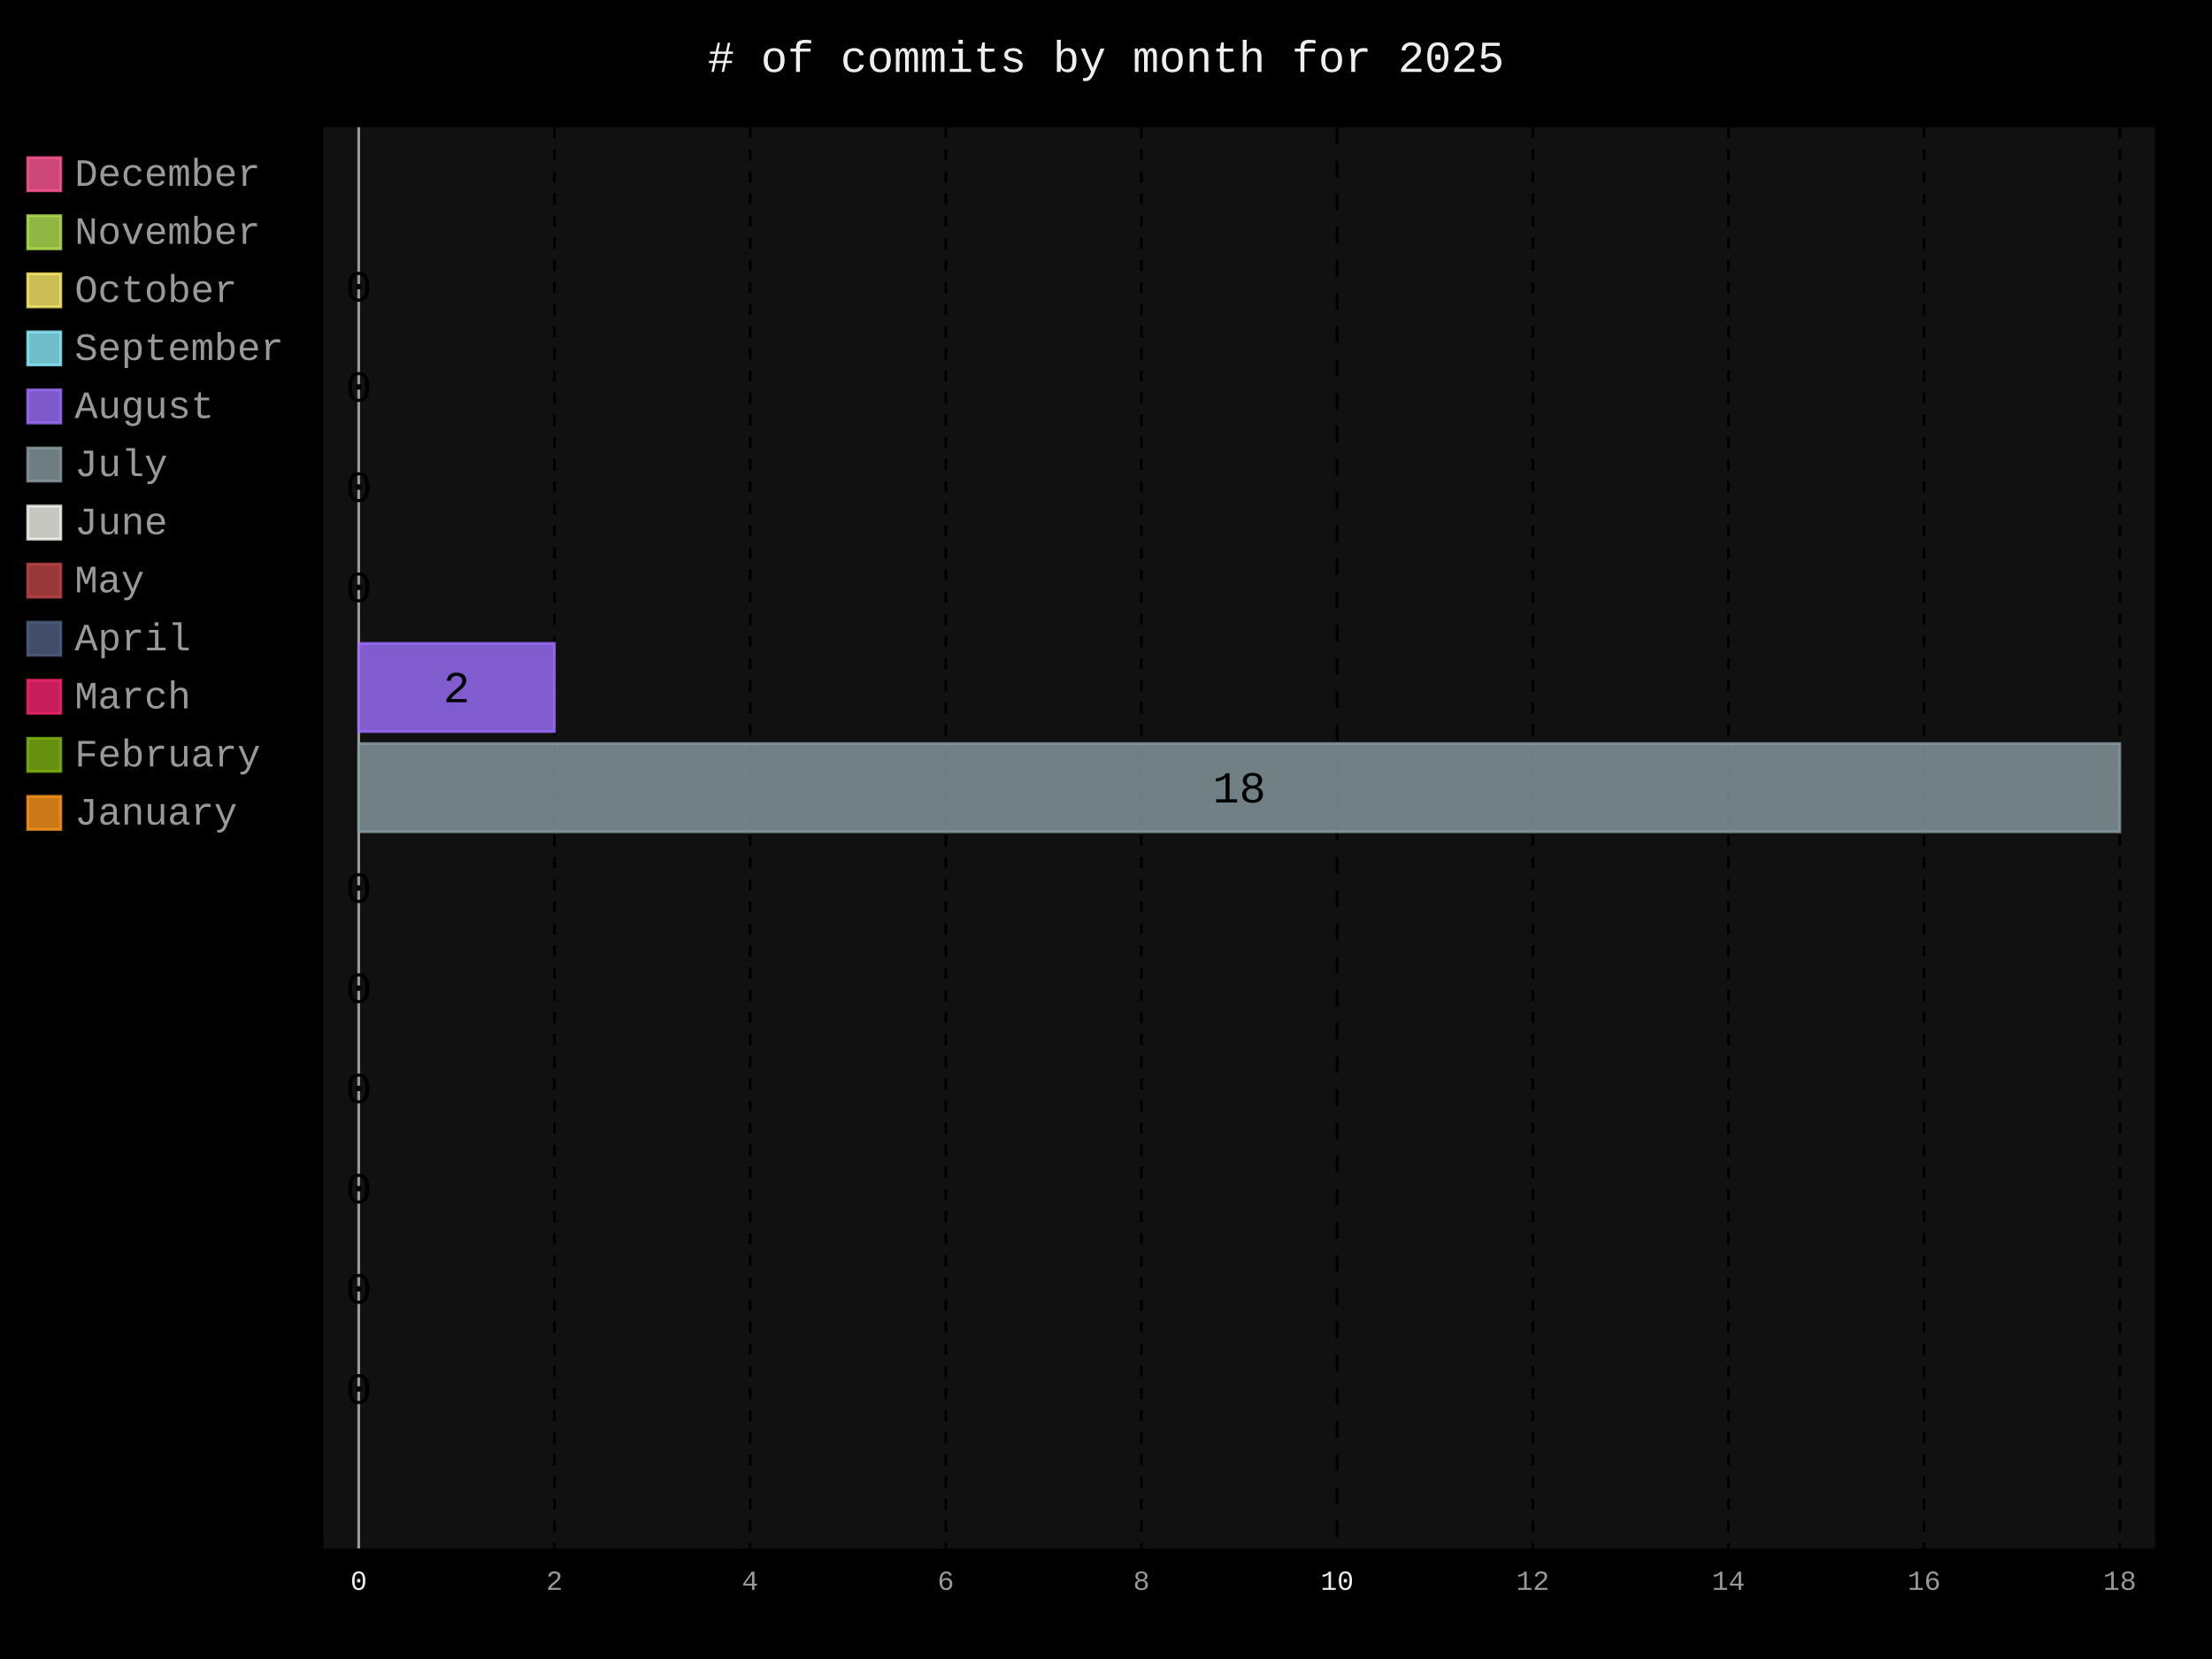
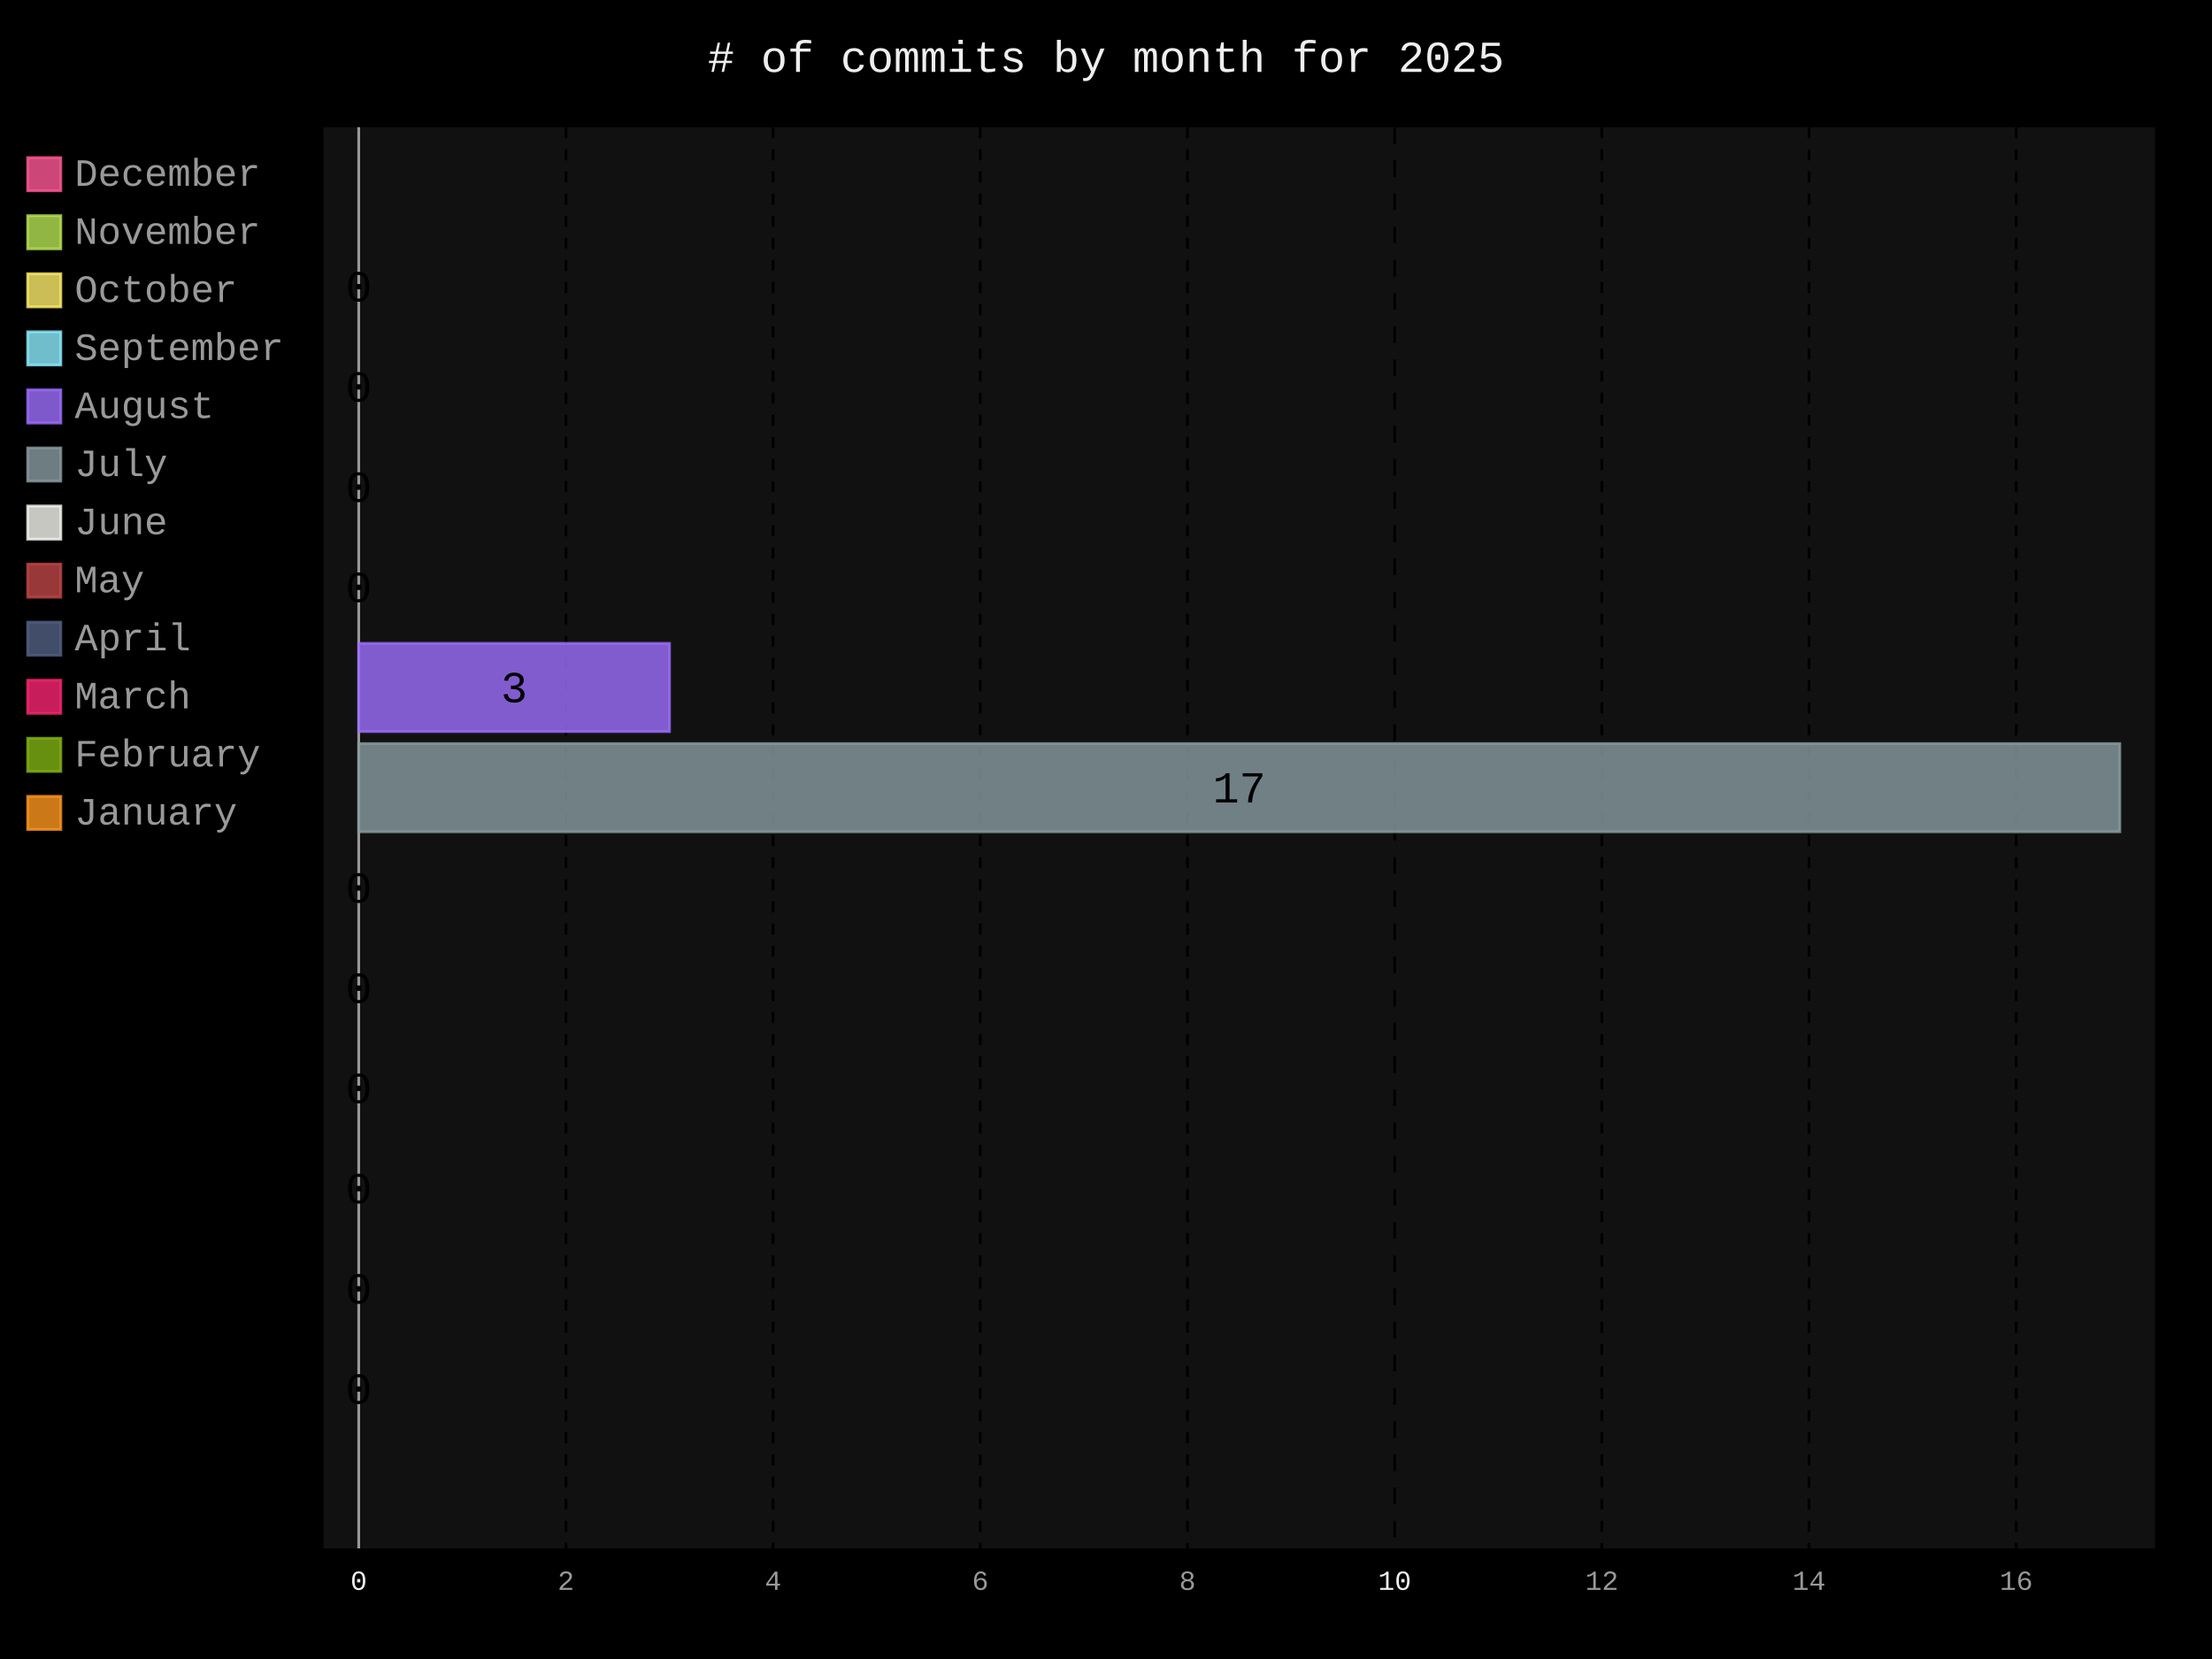
- <svg xmlns="http://www.w3.org/2000/svg" id="chart-efb9f5c8-aaeb-4436-b0f5-dc4fff2dd03d" class="pygal-chart" viewBox="0 0 800 600">
+ <svg xmlns="http://www.w3.org/2000/svg" id="chart-140ae059-1e25-4ed1-b0a9-c5d43be1c5d0" class="pygal-chart" viewBox="0 0 800 600">
  <defs>
-     <style type="text/css">#chart-efb9f5c8-aaeb-4436-b0f5-dc4fff2dd03d{-webkit-user-select:none;-webkit-font-smoothing:antialiased;font-family:Consolas,"Liberation Mono",Menlo,Courier,monospace}#chart-efb9f5c8-aaeb-4436-b0f5-dc4fff2dd03d .title{font-family:Consolas,"Liberation Mono",Menlo,Courier,monospace;font-size:16px}#chart-efb9f5c8-aaeb-4436-b0f5-dc4fff2dd03d .legends .legend text{font-family:Consolas,"Liberation Mono",Menlo,Courier,monospace;font-size:14px}#chart-efb9f5c8-aaeb-4436-b0f5-dc4fff2dd03d .axis text{font-family:Consolas,"Liberation Mono",Menlo,Courier,monospace;font-size:10px}#chart-efb9f5c8-aaeb-4436-b0f5-dc4fff2dd03d .axis text.major{font-family:Consolas,"Liberation Mono",Menlo,Courier,monospace;font-size:10px}#chart-efb9f5c8-aaeb-4436-b0f5-dc4fff2dd03d .text-overlay text.value{font-family:Consolas,"Liberation Mono",Menlo,Courier,monospace;font-size:16px}#chart-efb9f5c8-aaeb-4436-b0f5-dc4fff2dd03d .text-overlay text.label{font-family:Consolas,"Liberation Mono",Menlo,Courier,monospace;font-size:10px}#chart-efb9f5c8-aaeb-4436-b0f5-dc4fff2dd03d .tooltip{font-family:Consolas,"Liberation Mono",Menlo,Courier,monospace;font-size:14px}#chart-efb9f5c8-aaeb-4436-b0f5-dc4fff2dd03d text.no_data{font-family:Consolas,"Liberation Mono",Menlo,Courier,monospace;font-size:64px}
- #chart-efb9f5c8-aaeb-4436-b0f5-dc4fff2dd03d{background-color:black}#chart-efb9f5c8-aaeb-4436-b0f5-dc4fff2dd03d path,#chart-efb9f5c8-aaeb-4436-b0f5-dc4fff2dd03d line,#chart-efb9f5c8-aaeb-4436-b0f5-dc4fff2dd03d rect,#chart-efb9f5c8-aaeb-4436-b0f5-dc4fff2dd03d circle{-webkit-transition:250ms;-moz-transition:250ms;transition:250ms}#chart-efb9f5c8-aaeb-4436-b0f5-dc4fff2dd03d .graph &gt; .background{fill:black}#chart-efb9f5c8-aaeb-4436-b0f5-dc4fff2dd03d .plot &gt; .background{fill:#111}#chart-efb9f5c8-aaeb-4436-b0f5-dc4fff2dd03d .graph{fill:#999}#chart-efb9f5c8-aaeb-4436-b0f5-dc4fff2dd03d text.no_data{fill:#eee}#chart-efb9f5c8-aaeb-4436-b0f5-dc4fff2dd03d .title{fill:#eee}#chart-efb9f5c8-aaeb-4436-b0f5-dc4fff2dd03d .legends .legend text{fill:#999}#chart-efb9f5c8-aaeb-4436-b0f5-dc4fff2dd03d .legends .legend:hover text{fill:#eee}#chart-efb9f5c8-aaeb-4436-b0f5-dc4fff2dd03d .axis .line{stroke:#eee}#chart-efb9f5c8-aaeb-4436-b0f5-dc4fff2dd03d .axis .guide.line{stroke:#555}#chart-efb9f5c8-aaeb-4436-b0f5-dc4fff2dd03d .axis .major.line{stroke:#999}#chart-efb9f5c8-aaeb-4436-b0f5-dc4fff2dd03d .axis text.major{fill:#eee}#chart-efb9f5c8-aaeb-4436-b0f5-dc4fff2dd03d .axis.y .guides:hover .guide.line,#chart-efb9f5c8-aaeb-4436-b0f5-dc4fff2dd03d .line-graph .axis.x .guides:hover .guide.line,#chart-efb9f5c8-aaeb-4436-b0f5-dc4fff2dd03d .stackedline-graph .axis.x .guides:hover .guide.line,#chart-efb9f5c8-aaeb-4436-b0f5-dc4fff2dd03d .xy-graph .axis.x .guides:hover .guide.line{stroke:#eee}#chart-efb9f5c8-aaeb-4436-b0f5-dc4fff2dd03d .axis .guides:hover text{fill:#eee}#chart-efb9f5c8-aaeb-4436-b0f5-dc4fff2dd03d .reactive{fill-opacity:.8;stroke-opacity:.8;stroke-width:1}#chart-efb9f5c8-aaeb-4436-b0f5-dc4fff2dd03d .ci{stroke:#999}#chart-efb9f5c8-aaeb-4436-b0f5-dc4fff2dd03d .reactive.active,#chart-efb9f5c8-aaeb-4436-b0f5-dc4fff2dd03d .active .reactive{fill-opacity:.4;stroke-opacity:.9;stroke-width:4}#chart-efb9f5c8-aaeb-4436-b0f5-dc4fff2dd03d .ci .reactive.active{stroke-width:1.5}#chart-efb9f5c8-aaeb-4436-b0f5-dc4fff2dd03d .series text{fill:#eee}#chart-efb9f5c8-aaeb-4436-b0f5-dc4fff2dd03d .tooltip rect{fill:#111;stroke:#eee;-webkit-transition:opacity 250ms;-moz-transition:opacity 250ms;transition:opacity 250ms}#chart-efb9f5c8-aaeb-4436-b0f5-dc4fff2dd03d .tooltip .label{fill:#999}#chart-efb9f5c8-aaeb-4436-b0f5-dc4fff2dd03d .tooltip .label{fill:#999}#chart-efb9f5c8-aaeb-4436-b0f5-dc4fff2dd03d .tooltip .legend{font-size:.8em;fill:#555}#chart-efb9f5c8-aaeb-4436-b0f5-dc4fff2dd03d .tooltip .x_label{font-size:.6em;fill:#eee}#chart-efb9f5c8-aaeb-4436-b0f5-dc4fff2dd03d .tooltip .xlink{font-size:.5em;text-decoration:underline}#chart-efb9f5c8-aaeb-4436-b0f5-dc4fff2dd03d .tooltip .value{font-size:1.5em}#chart-efb9f5c8-aaeb-4436-b0f5-dc4fff2dd03d .bound{font-size:.5em}#chart-efb9f5c8-aaeb-4436-b0f5-dc4fff2dd03d .max-value{font-size:.75em;fill:#555}#chart-efb9f5c8-aaeb-4436-b0f5-dc4fff2dd03d .map-element{fill:#111;stroke:#555 !important}#chart-efb9f5c8-aaeb-4436-b0f5-dc4fff2dd03d .map-element .reactive{fill-opacity:inherit;stroke-opacity:inherit}#chart-efb9f5c8-aaeb-4436-b0f5-dc4fff2dd03d .color-0,#chart-efb9f5c8-aaeb-4436-b0f5-dc4fff2dd03d .color-0 a:visited{stroke:#ff5995;fill:#ff5995}#chart-efb9f5c8-aaeb-4436-b0f5-dc4fff2dd03d .color-1,#chart-efb9f5c8-aaeb-4436-b0f5-dc4fff2dd03d .color-1 a:visited{stroke:#b6e354;fill:#b6e354}#chart-efb9f5c8-aaeb-4436-b0f5-dc4fff2dd03d .color-2,#chart-efb9f5c8-aaeb-4436-b0f5-dc4fff2dd03d .color-2 a:visited{stroke:#feed6c;fill:#feed6c}#chart-efb9f5c8-aaeb-4436-b0f5-dc4fff2dd03d .color-3,#chart-efb9f5c8-aaeb-4436-b0f5-dc4fff2dd03d .color-3 a:visited{stroke:#8cedff;fill:#8cedff}#chart-efb9f5c8-aaeb-4436-b0f5-dc4fff2dd03d .color-4,#chart-efb9f5c8-aaeb-4436-b0f5-dc4fff2dd03d .color-4 a:visited{stroke:#9e6ffe;fill:#9e6ffe}#chart-efb9f5c8-aaeb-4436-b0f5-dc4fff2dd03d .color-5,#chart-efb9f5c8-aaeb-4436-b0f5-dc4fff2dd03d .color-5 a:visited{stroke:#899ca1;fill:#899ca1}#chart-efb9f5c8-aaeb-4436-b0f5-dc4fff2dd03d .color-6,#chart-efb9f5c8-aaeb-4436-b0f5-dc4fff2dd03d .color-6 a:visited{stroke:#f8f8f2;fill:#f8f8f2}#chart-efb9f5c8-aaeb-4436-b0f5-dc4fff2dd03d .color-7,#chart-efb9f5c8-aaeb-4436-b0f5-dc4fff2dd03d .color-7 a:visited{stroke:#bf4646;fill:#bf4646}#chart-efb9f5c8-aaeb-4436-b0f5-dc4fff2dd03d .color-8,#chart-efb9f5c8-aaeb-4436-b0f5-dc4fff2dd03d .color-8 a:visited{stroke:#516083;fill:#516083}#chart-efb9f5c8-aaeb-4436-b0f5-dc4fff2dd03d .color-9,#chart-efb9f5c8-aaeb-4436-b0f5-dc4fff2dd03d .color-9 a:visited{stroke:#f92672;fill:#f92672}#chart-efb9f5c8-aaeb-4436-b0f5-dc4fff2dd03d .color-10,#chart-efb9f5c8-aaeb-4436-b0f5-dc4fff2dd03d .color-10 a:visited{stroke:#82b414;fill:#82b414}#chart-efb9f5c8-aaeb-4436-b0f5-dc4fff2dd03d .color-11,#chart-efb9f5c8-aaeb-4436-b0f5-dc4fff2dd03d .color-11 a:visited{stroke:#fd971f;fill:#fd971f}#chart-efb9f5c8-aaeb-4436-b0f5-dc4fff2dd03d .text-overlay .color-0 text{fill:black}#chart-efb9f5c8-aaeb-4436-b0f5-dc4fff2dd03d .text-overlay .color-1 text{fill:black}#chart-efb9f5c8-aaeb-4436-b0f5-dc4fff2dd03d .text-overlay .color-2 text{fill:black}#chart-efb9f5c8-aaeb-4436-b0f5-dc4fff2dd03d .text-overlay .color-3 text{fill:black}#chart-efb9f5c8-aaeb-4436-b0f5-dc4fff2dd03d .text-overlay .color-4 text{fill:black}#chart-efb9f5c8-aaeb-4436-b0f5-dc4fff2dd03d .text-overlay .color-5 text{fill:black}#chart-efb9f5c8-aaeb-4436-b0f5-dc4fff2dd03d .text-overlay .color-6 text{fill:black}#chart-efb9f5c8-aaeb-4436-b0f5-dc4fff2dd03d .text-overlay .color-7 text{fill:black}#chart-efb9f5c8-aaeb-4436-b0f5-dc4fff2dd03d .text-overlay .color-8 text{fill:black}#chart-efb9f5c8-aaeb-4436-b0f5-dc4fff2dd03d .text-overlay .color-9 text{fill:black}#chart-efb9f5c8-aaeb-4436-b0f5-dc4fff2dd03d .text-overlay .color-10 text{fill:black}#chart-efb9f5c8-aaeb-4436-b0f5-dc4fff2dd03d .text-overlay .color-11 text{fill:black}
- #chart-efb9f5c8-aaeb-4436-b0f5-dc4fff2dd03d text.no_data{text-anchor:middle}#chart-efb9f5c8-aaeb-4436-b0f5-dc4fff2dd03d .guide.line{fill:none}#chart-efb9f5c8-aaeb-4436-b0f5-dc4fff2dd03d .centered{text-anchor:middle}#chart-efb9f5c8-aaeb-4436-b0f5-dc4fff2dd03d .title{text-anchor:middle}#chart-efb9f5c8-aaeb-4436-b0f5-dc4fff2dd03d .legends .legend text{fill-opacity:1}#chart-efb9f5c8-aaeb-4436-b0f5-dc4fff2dd03d .axis.x text{text-anchor:middle}#chart-efb9f5c8-aaeb-4436-b0f5-dc4fff2dd03d .axis.x:not(.web) text[transform]{text-anchor:start}#chart-efb9f5c8-aaeb-4436-b0f5-dc4fff2dd03d .axis.x:not(.web) text[transform].backwards{text-anchor:end}#chart-efb9f5c8-aaeb-4436-b0f5-dc4fff2dd03d .axis.y text{text-anchor:end}#chart-efb9f5c8-aaeb-4436-b0f5-dc4fff2dd03d .axis.y text[transform].backwards{text-anchor:start}#chart-efb9f5c8-aaeb-4436-b0f5-dc4fff2dd03d .axis.y2 text{text-anchor:start}#chart-efb9f5c8-aaeb-4436-b0f5-dc4fff2dd03d .axis.y2 text[transform].backwards{text-anchor:end}#chart-efb9f5c8-aaeb-4436-b0f5-dc4fff2dd03d .axis .guide.line{stroke-dasharray:4,4;stroke:black}#chart-efb9f5c8-aaeb-4436-b0f5-dc4fff2dd03d .axis .major.guide.line{stroke-dasharray:6,6;stroke:black}#chart-efb9f5c8-aaeb-4436-b0f5-dc4fff2dd03d .horizontal .axis.y .guide.line,#chart-efb9f5c8-aaeb-4436-b0f5-dc4fff2dd03d .horizontal .axis.y2 .guide.line,#chart-efb9f5c8-aaeb-4436-b0f5-dc4fff2dd03d .vertical .axis.x .guide.line{opacity:0}#chart-efb9f5c8-aaeb-4436-b0f5-dc4fff2dd03d .horizontal .axis.always_show .guide.line,#chart-efb9f5c8-aaeb-4436-b0f5-dc4fff2dd03d .vertical .axis.always_show .guide.line{opacity:1 !important}#chart-efb9f5c8-aaeb-4436-b0f5-dc4fff2dd03d .axis.y .guides:hover .guide.line,#chart-efb9f5c8-aaeb-4436-b0f5-dc4fff2dd03d .axis.y2 .guides:hover .guide.line,#chart-efb9f5c8-aaeb-4436-b0f5-dc4fff2dd03d .axis.x .guides:hover .guide.line{opacity:1}#chart-efb9f5c8-aaeb-4436-b0f5-dc4fff2dd03d .axis .guides:hover text{opacity:1}#chart-efb9f5c8-aaeb-4436-b0f5-dc4fff2dd03d .nofill{fill:none}#chart-efb9f5c8-aaeb-4436-b0f5-dc4fff2dd03d .subtle-fill{fill-opacity:.2}#chart-efb9f5c8-aaeb-4436-b0f5-dc4fff2dd03d .dot{stroke-width:1px;fill-opacity:1;stroke-opacity:1}#chart-efb9f5c8-aaeb-4436-b0f5-dc4fff2dd03d .dot.active{stroke-width:5px}#chart-efb9f5c8-aaeb-4436-b0f5-dc4fff2dd03d .dot.negative{fill:transparent}#chart-efb9f5c8-aaeb-4436-b0f5-dc4fff2dd03d text,#chart-efb9f5c8-aaeb-4436-b0f5-dc4fff2dd03d tspan{stroke:none !important}#chart-efb9f5c8-aaeb-4436-b0f5-dc4fff2dd03d .series text.active{opacity:1}#chart-efb9f5c8-aaeb-4436-b0f5-dc4fff2dd03d .tooltip rect{fill-opacity:.95;stroke-width:.5}#chart-efb9f5c8-aaeb-4436-b0f5-dc4fff2dd03d .tooltip text{fill-opacity:1}#chart-efb9f5c8-aaeb-4436-b0f5-dc4fff2dd03d .showable{visibility:hidden}#chart-efb9f5c8-aaeb-4436-b0f5-dc4fff2dd03d .showable.shown{visibility:visible}#chart-efb9f5c8-aaeb-4436-b0f5-dc4fff2dd03d .gauge-background{fill:rgba(229,229,229,1);stroke:none}#chart-efb9f5c8-aaeb-4436-b0f5-dc4fff2dd03d .bg-lines{stroke:black;stroke-width:2px}</style>
+     <style type="text/css">#chart-140ae059-1e25-4ed1-b0a9-c5d43be1c5d0{-webkit-user-select:none;-webkit-font-smoothing:antialiased;font-family:Consolas,"Liberation Mono",Menlo,Courier,monospace}#chart-140ae059-1e25-4ed1-b0a9-c5d43be1c5d0 .title{font-family:Consolas,"Liberation Mono",Menlo,Courier,monospace;font-size:16px}#chart-140ae059-1e25-4ed1-b0a9-c5d43be1c5d0 .legends .legend text{font-family:Consolas,"Liberation Mono",Menlo,Courier,monospace;font-size:14px}#chart-140ae059-1e25-4ed1-b0a9-c5d43be1c5d0 .axis text{font-family:Consolas,"Liberation Mono",Menlo,Courier,monospace;font-size:10px}#chart-140ae059-1e25-4ed1-b0a9-c5d43be1c5d0 .axis text.major{font-family:Consolas,"Liberation Mono",Menlo,Courier,monospace;font-size:10px}#chart-140ae059-1e25-4ed1-b0a9-c5d43be1c5d0 .text-overlay text.value{font-family:Consolas,"Liberation Mono",Menlo,Courier,monospace;font-size:16px}#chart-140ae059-1e25-4ed1-b0a9-c5d43be1c5d0 .text-overlay text.label{font-family:Consolas,"Liberation Mono",Menlo,Courier,monospace;font-size:10px}#chart-140ae059-1e25-4ed1-b0a9-c5d43be1c5d0 .tooltip{font-family:Consolas,"Liberation Mono",Menlo,Courier,monospace;font-size:14px}#chart-140ae059-1e25-4ed1-b0a9-c5d43be1c5d0 text.no_data{font-family:Consolas,"Liberation Mono",Menlo,Courier,monospace;font-size:64px}
+ #chart-140ae059-1e25-4ed1-b0a9-c5d43be1c5d0{background-color:black}#chart-140ae059-1e25-4ed1-b0a9-c5d43be1c5d0 path,#chart-140ae059-1e25-4ed1-b0a9-c5d43be1c5d0 line,#chart-140ae059-1e25-4ed1-b0a9-c5d43be1c5d0 rect,#chart-140ae059-1e25-4ed1-b0a9-c5d43be1c5d0 circle{-webkit-transition:250ms;-moz-transition:250ms;transition:250ms}#chart-140ae059-1e25-4ed1-b0a9-c5d43be1c5d0 .graph &gt; .background{fill:black}#chart-140ae059-1e25-4ed1-b0a9-c5d43be1c5d0 .plot &gt; .background{fill:#111}#chart-140ae059-1e25-4ed1-b0a9-c5d43be1c5d0 .graph{fill:#999}#chart-140ae059-1e25-4ed1-b0a9-c5d43be1c5d0 text.no_data{fill:#eee}#chart-140ae059-1e25-4ed1-b0a9-c5d43be1c5d0 .title{fill:#eee}#chart-140ae059-1e25-4ed1-b0a9-c5d43be1c5d0 .legends .legend text{fill:#999}#chart-140ae059-1e25-4ed1-b0a9-c5d43be1c5d0 .legends .legend:hover text{fill:#eee}#chart-140ae059-1e25-4ed1-b0a9-c5d43be1c5d0 .axis .line{stroke:#eee}#chart-140ae059-1e25-4ed1-b0a9-c5d43be1c5d0 .axis .guide.line{stroke:#555}#chart-140ae059-1e25-4ed1-b0a9-c5d43be1c5d0 .axis .major.line{stroke:#999}#chart-140ae059-1e25-4ed1-b0a9-c5d43be1c5d0 .axis text.major{fill:#eee}#chart-140ae059-1e25-4ed1-b0a9-c5d43be1c5d0 .axis.y .guides:hover .guide.line,#chart-140ae059-1e25-4ed1-b0a9-c5d43be1c5d0 .line-graph .axis.x .guides:hover .guide.line,#chart-140ae059-1e25-4ed1-b0a9-c5d43be1c5d0 .stackedline-graph .axis.x .guides:hover .guide.line,#chart-140ae059-1e25-4ed1-b0a9-c5d43be1c5d0 .xy-graph .axis.x .guides:hover .guide.line{stroke:#eee}#chart-140ae059-1e25-4ed1-b0a9-c5d43be1c5d0 .axis .guides:hover text{fill:#eee}#chart-140ae059-1e25-4ed1-b0a9-c5d43be1c5d0 .reactive{fill-opacity:.8;stroke-opacity:.8;stroke-width:1}#chart-140ae059-1e25-4ed1-b0a9-c5d43be1c5d0 .ci{stroke:#999}#chart-140ae059-1e25-4ed1-b0a9-c5d43be1c5d0 .reactive.active,#chart-140ae059-1e25-4ed1-b0a9-c5d43be1c5d0 .active .reactive{fill-opacity:.4;stroke-opacity:.9;stroke-width:4}#chart-140ae059-1e25-4ed1-b0a9-c5d43be1c5d0 .ci .reactive.active{stroke-width:1.5}#chart-140ae059-1e25-4ed1-b0a9-c5d43be1c5d0 .series text{fill:#eee}#chart-140ae059-1e25-4ed1-b0a9-c5d43be1c5d0 .tooltip rect{fill:#111;stroke:#eee;-webkit-transition:opacity 250ms;-moz-transition:opacity 250ms;transition:opacity 250ms}#chart-140ae059-1e25-4ed1-b0a9-c5d43be1c5d0 .tooltip .label{fill:#999}#chart-140ae059-1e25-4ed1-b0a9-c5d43be1c5d0 .tooltip .label{fill:#999}#chart-140ae059-1e25-4ed1-b0a9-c5d43be1c5d0 .tooltip .legend{font-size:.8em;fill:#555}#chart-140ae059-1e25-4ed1-b0a9-c5d43be1c5d0 .tooltip .x_label{font-size:.6em;fill:#eee}#chart-140ae059-1e25-4ed1-b0a9-c5d43be1c5d0 .tooltip .xlink{font-size:.5em;text-decoration:underline}#chart-140ae059-1e25-4ed1-b0a9-c5d43be1c5d0 .tooltip .value{font-size:1.5em}#chart-140ae059-1e25-4ed1-b0a9-c5d43be1c5d0 .bound{font-size:.5em}#chart-140ae059-1e25-4ed1-b0a9-c5d43be1c5d0 .max-value{font-size:.75em;fill:#555}#chart-140ae059-1e25-4ed1-b0a9-c5d43be1c5d0 .map-element{fill:#111;stroke:#555 !important}#chart-140ae059-1e25-4ed1-b0a9-c5d43be1c5d0 .map-element .reactive{fill-opacity:inherit;stroke-opacity:inherit}#chart-140ae059-1e25-4ed1-b0a9-c5d43be1c5d0 .color-0,#chart-140ae059-1e25-4ed1-b0a9-c5d43be1c5d0 .color-0 a:visited{stroke:#ff5995;fill:#ff5995}#chart-140ae059-1e25-4ed1-b0a9-c5d43be1c5d0 .color-1,#chart-140ae059-1e25-4ed1-b0a9-c5d43be1c5d0 .color-1 a:visited{stroke:#b6e354;fill:#b6e354}#chart-140ae059-1e25-4ed1-b0a9-c5d43be1c5d0 .color-2,#chart-140ae059-1e25-4ed1-b0a9-c5d43be1c5d0 .color-2 a:visited{stroke:#feed6c;fill:#feed6c}#chart-140ae059-1e25-4ed1-b0a9-c5d43be1c5d0 .color-3,#chart-140ae059-1e25-4ed1-b0a9-c5d43be1c5d0 .color-3 a:visited{stroke:#8cedff;fill:#8cedff}#chart-140ae059-1e25-4ed1-b0a9-c5d43be1c5d0 .color-4,#chart-140ae059-1e25-4ed1-b0a9-c5d43be1c5d0 .color-4 a:visited{stroke:#9e6ffe;fill:#9e6ffe}#chart-140ae059-1e25-4ed1-b0a9-c5d43be1c5d0 .color-5,#chart-140ae059-1e25-4ed1-b0a9-c5d43be1c5d0 .color-5 a:visited{stroke:#899ca1;fill:#899ca1}#chart-140ae059-1e25-4ed1-b0a9-c5d43be1c5d0 .color-6,#chart-140ae059-1e25-4ed1-b0a9-c5d43be1c5d0 .color-6 a:visited{stroke:#f8f8f2;fill:#f8f8f2}#chart-140ae059-1e25-4ed1-b0a9-c5d43be1c5d0 .color-7,#chart-140ae059-1e25-4ed1-b0a9-c5d43be1c5d0 .color-7 a:visited{stroke:#bf4646;fill:#bf4646}#chart-140ae059-1e25-4ed1-b0a9-c5d43be1c5d0 .color-8,#chart-140ae059-1e25-4ed1-b0a9-c5d43be1c5d0 .color-8 a:visited{stroke:#516083;fill:#516083}#chart-140ae059-1e25-4ed1-b0a9-c5d43be1c5d0 .color-9,#chart-140ae059-1e25-4ed1-b0a9-c5d43be1c5d0 .color-9 a:visited{stroke:#f92672;fill:#f92672}#chart-140ae059-1e25-4ed1-b0a9-c5d43be1c5d0 .color-10,#chart-140ae059-1e25-4ed1-b0a9-c5d43be1c5d0 .color-10 a:visited{stroke:#82b414;fill:#82b414}#chart-140ae059-1e25-4ed1-b0a9-c5d43be1c5d0 .color-11,#chart-140ae059-1e25-4ed1-b0a9-c5d43be1c5d0 .color-11 a:visited{stroke:#fd971f;fill:#fd971f}#chart-140ae059-1e25-4ed1-b0a9-c5d43be1c5d0 .text-overlay .color-0 text{fill:black}#chart-140ae059-1e25-4ed1-b0a9-c5d43be1c5d0 .text-overlay .color-1 text{fill:black}#chart-140ae059-1e25-4ed1-b0a9-c5d43be1c5d0 .text-overlay .color-2 text{fill:black}#chart-140ae059-1e25-4ed1-b0a9-c5d43be1c5d0 .text-overlay .color-3 text{fill:black}#chart-140ae059-1e25-4ed1-b0a9-c5d43be1c5d0 .text-overlay .color-4 text{fill:black}#chart-140ae059-1e25-4ed1-b0a9-c5d43be1c5d0 .text-overlay .color-5 text{fill:black}#chart-140ae059-1e25-4ed1-b0a9-c5d43be1c5d0 .text-overlay .color-6 text{fill:black}#chart-140ae059-1e25-4ed1-b0a9-c5d43be1c5d0 .text-overlay .color-7 text{fill:black}#chart-140ae059-1e25-4ed1-b0a9-c5d43be1c5d0 .text-overlay .color-8 text{fill:black}#chart-140ae059-1e25-4ed1-b0a9-c5d43be1c5d0 .text-overlay .color-9 text{fill:black}#chart-140ae059-1e25-4ed1-b0a9-c5d43be1c5d0 .text-overlay .color-10 text{fill:black}#chart-140ae059-1e25-4ed1-b0a9-c5d43be1c5d0 .text-overlay .color-11 text{fill:black}
+ #chart-140ae059-1e25-4ed1-b0a9-c5d43be1c5d0 text.no_data{text-anchor:middle}#chart-140ae059-1e25-4ed1-b0a9-c5d43be1c5d0 .guide.line{fill:none}#chart-140ae059-1e25-4ed1-b0a9-c5d43be1c5d0 .centered{text-anchor:middle}#chart-140ae059-1e25-4ed1-b0a9-c5d43be1c5d0 .title{text-anchor:middle}#chart-140ae059-1e25-4ed1-b0a9-c5d43be1c5d0 .legends .legend text{fill-opacity:1}#chart-140ae059-1e25-4ed1-b0a9-c5d43be1c5d0 .axis.x text{text-anchor:middle}#chart-140ae059-1e25-4ed1-b0a9-c5d43be1c5d0 .axis.x:not(.web) text[transform]{text-anchor:start}#chart-140ae059-1e25-4ed1-b0a9-c5d43be1c5d0 .axis.x:not(.web) text[transform].backwards{text-anchor:end}#chart-140ae059-1e25-4ed1-b0a9-c5d43be1c5d0 .axis.y text{text-anchor:end}#chart-140ae059-1e25-4ed1-b0a9-c5d43be1c5d0 .axis.y text[transform].backwards{text-anchor:start}#chart-140ae059-1e25-4ed1-b0a9-c5d43be1c5d0 .axis.y2 text{text-anchor:start}#chart-140ae059-1e25-4ed1-b0a9-c5d43be1c5d0 .axis.y2 text[transform].backwards{text-anchor:end}#chart-140ae059-1e25-4ed1-b0a9-c5d43be1c5d0 .axis .guide.line{stroke-dasharray:4,4;stroke:black}#chart-140ae059-1e25-4ed1-b0a9-c5d43be1c5d0 .axis .major.guide.line{stroke-dasharray:6,6;stroke:black}#chart-140ae059-1e25-4ed1-b0a9-c5d43be1c5d0 .horizontal .axis.y .guide.line,#chart-140ae059-1e25-4ed1-b0a9-c5d43be1c5d0 .horizontal .axis.y2 .guide.line,#chart-140ae059-1e25-4ed1-b0a9-c5d43be1c5d0 .vertical .axis.x .guide.line{opacity:0}#chart-140ae059-1e25-4ed1-b0a9-c5d43be1c5d0 .horizontal .axis.always_show .guide.line,#chart-140ae059-1e25-4ed1-b0a9-c5d43be1c5d0 .vertical .axis.always_show .guide.line{opacity:1 !important}#chart-140ae059-1e25-4ed1-b0a9-c5d43be1c5d0 .axis.y .guides:hover .guide.line,#chart-140ae059-1e25-4ed1-b0a9-c5d43be1c5d0 .axis.y2 .guides:hover .guide.line,#chart-140ae059-1e25-4ed1-b0a9-c5d43be1c5d0 .axis.x .guides:hover .guide.line{opacity:1}#chart-140ae059-1e25-4ed1-b0a9-c5d43be1c5d0 .axis .guides:hover text{opacity:1}#chart-140ae059-1e25-4ed1-b0a9-c5d43be1c5d0 .nofill{fill:none}#chart-140ae059-1e25-4ed1-b0a9-c5d43be1c5d0 .subtle-fill{fill-opacity:.2}#chart-140ae059-1e25-4ed1-b0a9-c5d43be1c5d0 .dot{stroke-width:1px;fill-opacity:1;stroke-opacity:1}#chart-140ae059-1e25-4ed1-b0a9-c5d43be1c5d0 .dot.active{stroke-width:5px}#chart-140ae059-1e25-4ed1-b0a9-c5d43be1c5d0 .dot.negative{fill:transparent}#chart-140ae059-1e25-4ed1-b0a9-c5d43be1c5d0 text,#chart-140ae059-1e25-4ed1-b0a9-c5d43be1c5d0 tspan{stroke:none !important}#chart-140ae059-1e25-4ed1-b0a9-c5d43be1c5d0 .series text.active{opacity:1}#chart-140ae059-1e25-4ed1-b0a9-c5d43be1c5d0 .tooltip rect{fill-opacity:.95;stroke-width:.5}#chart-140ae059-1e25-4ed1-b0a9-c5d43be1c5d0 .tooltip text{fill-opacity:1}#chart-140ae059-1e25-4ed1-b0a9-c5d43be1c5d0 .showable{visibility:hidden}#chart-140ae059-1e25-4ed1-b0a9-c5d43be1c5d0 .showable.shown{visibility:visible}#chart-140ae059-1e25-4ed1-b0a9-c5d43be1c5d0 .gauge-background{fill:rgba(229,229,229,1);stroke:none}#chart-140ae059-1e25-4ed1-b0a9-c5d43be1c5d0 .bg-lines{stroke:black;stroke-width:2px}</style>
  </defs>
  <g class="graph horizontalbar-graph horizontal">
    <rect x="0" y="0" width="800" height="600" class="background" />
    <g transform="translate(117, 46)" class="plot">
      <rect x="0" y="0" width="662.4" height="514" class="background" />
      <g class="axis x always_show">
        <g class="guides">
          <path d="M12.738 0 v514" class="axis major line" />
          <text x="12.738" y="529.0" class="major">0</text>
        </g>
        <g class="guides">
-           <path d="M83.508 0 v514" class="guide line" />
-           <text x="83.508" y="529.0" class="">2</text>
-         </g>
-         <g class="guides">
-           <path d="M154.277 0 v514" class="guide line" />
-           <text x="154.277" y="529.0" class="">4</text>
-         </g>
-         <g class="guides">
-           <path d="M225.046 0 v514" class="guide line" />
-           <text x="225.046" y="529.0" class="">6</text>
-         </g>
-         <g class="guides">
-           <path d="M295.815 0 v514" class="guide line" />
-           <text x="295.815" y="529.0" class="">8</text>
-         </g>
-         <g class="guides">
-           <path d="M366.585 0 v514" class="major guide line" />
-           <text x="366.585" y="529.0" class="major">10</text>
-         </g>
-         <g class="guides">
-           <path d="M437.354 0 v514" class="guide line" />
-           <text x="437.354" y="529.0" class="">12</text>
-         </g>
-         <g class="guides">
-           <path d="M508.123 0 v514" class="guide line" />
-           <text x="508.123" y="529.0" class="">14</text>
-         </g>
-         <g class="guides">
-           <path d="M578.892 0 v514" class="guide line" />
-           <text x="578.892" y="529.0" class="">16</text>
-         </g>
-         <g class="guides">
-           <path d="M649.662 0 v514" class="guide line" />
-           <text x="649.662" y="529.0" class="">18</text>
+           <path d="M87.671 0 v514" class="guide line" />
+           <text x="87.671" y="529.0" class="">2</text>
+         </g>
+         <g class="guides">
+           <path d="M162.603 0 v514" class="guide line" />
+           <text x="162.603" y="529.0" class="">4</text>
+         </g>
+         <g class="guides">
+           <path d="M237.535 0 v514" class="guide line" />
+           <text x="237.535" y="529.0" class="">6</text>
+         </g>
+         <g class="guides">
+           <path d="M312.467 0 v514" class="guide line" />
+           <text x="312.467" y="529.0" class="">8</text>
+         </g>
+         <g class="guides">
+           <path d="M387.399 0 v514" class="major guide line" />
+           <text x="387.399" y="529.0" class="major">10</text>
+         </g>
+         <g class="guides">
+           <path d="M462.331 0 v514" class="guide line" />
+           <text x="462.331" y="529.0" class="">12</text>
+         </g>
+         <g class="guides">
+           <path d="M537.263 0 v514" class="guide line" />
+           <text x="537.263" y="529.0" class="">14</text>
+         </g>
+         <g class="guides">
+           <path d="M612.195 0 v514" class="guide line" />
+           <text x="612.195" y="529.0" class="">16</text>
        </g>
      </g>
      <g class="series serie-11 color-11">
        <g class="bars">
          <g class="bar">
            <rect x="12.738" y="440.393" rx="0" ry="0" height="31.894" class="rect reactive tooltip-trigger" />
          </g>
        </g>
      </g>
      <g class="series serie-10 color-10">
        <g class="bars">
          <g class="bar">
            <rect x="12.738" y="404.149" rx="0" ry="0" height="31.894" class="rect reactive tooltip-trigger" />
          </g>
        </g>
      </g>
      <g class="series serie-9 color-9">
        <g class="bars">
          <g class="bar">
            <rect x="12.738" y="367.905" rx="0" ry="0" height="31.894" class="rect reactive tooltip-trigger" />
          </g>
        </g>
      </g>
      <g class="series serie-8 color-8">
        <g class="bars">
          <g class="bar">
            <rect x="12.738" y="331.662" rx="0" ry="0" height="31.894" class="rect reactive tooltip-trigger" />
          </g>
        </g>
      </g>
      <g class="series serie-7 color-7">
        <g class="bars">
          <g class="bar">
            <rect x="12.738" y="295.418" rx="0" ry="0" height="31.894" class="rect reactive tooltip-trigger" />
          </g>
        </g>
      </g>
      <g class="series serie-6 color-6">
        <g class="bars">
          <g class="bar">
            <rect x="12.738" y="259.175" rx="0" ry="0" height="31.894" class="rect reactive tooltip-trigger" />
          </g>
        </g>
      </g>
      <g class="series serie-5 color-5">
        <g class="bars">
          <g class="bar">
            <rect x="12.738" y="222.931" rx="0" ry="0" width="636.923" height="31.894" class="rect reactive tooltip-trigger" />
          </g>
        </g>
      </g>
      <g class="series serie-4 color-4">
        <g class="bars">
          <g class="bar">
-             <rect x="12.738" y="186.687" rx="0" ry="0" width="70.769" height="31.894" class="rect reactive tooltip-trigger" />
+             <rect x="12.738" y="186.687" rx="0" ry="0" width="112.398" height="31.894" class="rect reactive tooltip-trigger" />
          </g>
        </g>
      </g>
      <g class="series serie-3 color-3">
        <g class="bars">
          <g class="bar">
            <rect x="12.738" y="150.444" rx="0" ry="0" height="31.894" class="rect reactive tooltip-trigger" />
          </g>
        </g>
      </g>
      <g class="series serie-2 color-2">
        <g class="bars">
          <g class="bar">
            <rect x="12.738" y="114.2" rx="0" ry="0" height="31.894" class="rect reactive tooltip-trigger" />
          </g>
        </g>
      </g>
      <g class="series serie-1 color-1">
        <g class="bars">
          <g class="bar">
            <rect x="12.738" y="77.957" rx="0" ry="0" height="31.894" class="rect reactive tooltip-trigger" />
          </g>
        </g>
      </g>
      <g class="series serie-0 color-0">
        <g class="bars">
          <g class="bar">
            <rect x="12.738" y="41.713" rx="0" ry="0" height="31.894" class="rect reactive tooltip-trigger" />
          </g>
        </g>
      </g>
    </g>
    <g class="titles">
      <text x="400.0" y="26" class="title plot_title"># of commits by month for 2025</text>
    </g>
    <g transform="translate(117, 46)" class="plot overlay">
      <g class="series serie-11 color-11" />
      <g class="series serie-10 color-10" />
      <g class="series serie-9 color-9" />
      <g class="series serie-8 color-8" />
      <g class="series serie-7 color-7" />
      <g class="series serie-6 color-6" />
      <g class="series serie-5 color-5" />
      <g class="series serie-4 color-4" />
      <g class="series serie-3 color-3" />
      <g class="series serie-2 color-2" />
      <g class="series serie-1 color-1" />
      <g class="series serie-0 color-0" />
    </g>
    <g transform="translate(117, 46)" class="plot text-overlay">
      <g class="series serie-11 color-11">
        <text text-anchor="middle" x="12.738" y="461.673" class="value">0</text>
      </g>
      <g class="series serie-10 color-10">
        <text text-anchor="middle" x="12.738" y="425.429" class="value">0</text>
      </g>
      <g class="series serie-9 color-9">
        <text text-anchor="middle" x="12.738" y="389.186" class="value">0</text>
      </g>
      <g class="series serie-8 color-8">
        <text text-anchor="middle" x="12.738" y="352.942" class="value">0</text>
      </g>
      <g class="series serie-7 color-7">
        <text text-anchor="middle" x="12.738" y="316.699" class="value">0</text>
      </g>
      <g class="series serie-6 color-6">
        <text text-anchor="middle" x="12.738" y="280.455" class="value">0</text>
      </g>
      <g class="series serie-5 color-5">
-         <text text-anchor="middle" x="331.2" y="244.212" class="value">18</text>
+         <text text-anchor="middle" x="331.2" y="244.212" class="value">17</text>
      </g>
      <g class="series serie-4 color-4">
-         <text text-anchor="middle" x="48.123" y="207.968" class="value">2</text>
+         <text text-anchor="middle" x="68.938" y="207.968" class="value">3</text>
      </g>
      <g class="series serie-3 color-3">
        <text text-anchor="middle" x="12.738" y="171.724" class="value">0</text>
      </g>
      <g class="series serie-2 color-2">
        <text text-anchor="middle" x="12.738" y="135.481" class="value">0</text>
      </g>
      <g class="series serie-1 color-1">
        <text text-anchor="middle" x="12.738" y="99.237" class="value">0</text>
      </g>
      <g class="series serie-0 color-0">
        <text text-anchor="middle" x="12.738" y="62.994" class="value">0</text>
      </g>
    </g>
    <g transform="translate(117, 46)" class="plot tooltip-overlay">
      <g transform="translate(0 0)" style="opacity: 0" class="tooltip">
        <rect rx="0" ry="0" width="0" height="0" class="tooltip-box" />
        <g class="text" />
      </g>
    </g>
    <g transform="translate(10, 56)" class="legends">
      <g id="activate-serie-0" class="legend reactive activate-serie">
        <rect x="0.0" y="1.0" width="12" height="12" class="color-0 reactive" />
        <text x="17.0" y="11.2">December</text>
      </g>
      <g id="activate-serie-1" class="legend reactive activate-serie">
        <rect x="0.0" y="22.0" width="12" height="12" class="color-1 reactive" />
        <text x="17.0" y="32.2">November</text>
      </g>
      <g id="activate-serie-2" class="legend reactive activate-serie">
        <rect x="0.0" y="43.0" width="12" height="12" class="color-2 reactive" />
        <text x="17.0" y="53.2">October</text>
      </g>
      <g id="activate-serie-3" class="legend reactive activate-serie">
        <rect x="0.0" y="64.0" width="12" height="12" class="color-3 reactive" />
        <text x="17.0" y="74.2">September</text>
      </g>
      <g id="activate-serie-4" class="legend reactive activate-serie">
        <rect x="0.0" y="85.0" width="12" height="12" class="color-4 reactive" />
        <text x="17.0" y="95.2">August</text>
      </g>
      <g id="activate-serie-5" class="legend reactive activate-serie">
        <rect x="0.0" y="106.0" width="12" height="12" class="color-5 reactive" />
        <text x="17.0" y="116.2">July</text>
      </g>
      <g id="activate-serie-6" class="legend reactive activate-serie">
        <rect x="0.0" y="127.0" width="12" height="12" class="color-6 reactive" />
        <text x="17.0" y="137.2">June</text>
      </g>
      <g id="activate-serie-7" class="legend reactive activate-serie">
        <rect x="0.0" y="148.0" width="12" height="12" class="color-7 reactive" />
        <text x="17.0" y="158.2">May</text>
      </g>
      <g id="activate-serie-8" class="legend reactive activate-serie">
        <rect x="0.0" y="169.0" width="12" height="12" class="color-8 reactive" />
        <text x="17.0" y="179.2">April</text>
      </g>
      <g id="activate-serie-9" class="legend reactive activate-serie">
        <rect x="0.0" y="190.0" width="12" height="12" class="color-9 reactive" />
        <text x="17.0" y="200.2">March</text>
      </g>
      <g id="activate-serie-10" class="legend reactive activate-serie">
        <rect x="0.0" y="211.0" width="12" height="12" class="color-10 reactive" />
        <text x="17.0" y="221.2">February</text>
      </g>
      <g id="activate-serie-11" class="legend reactive activate-serie">
        <rect x="0.0" y="232.0" width="12" height="12" class="color-11 reactive" />
        <text x="17.0" y="242.2">January</text>
      </g>
    </g>
    <g transform="translate(790, 56)" class="legends" />
  </g>
</svg>
